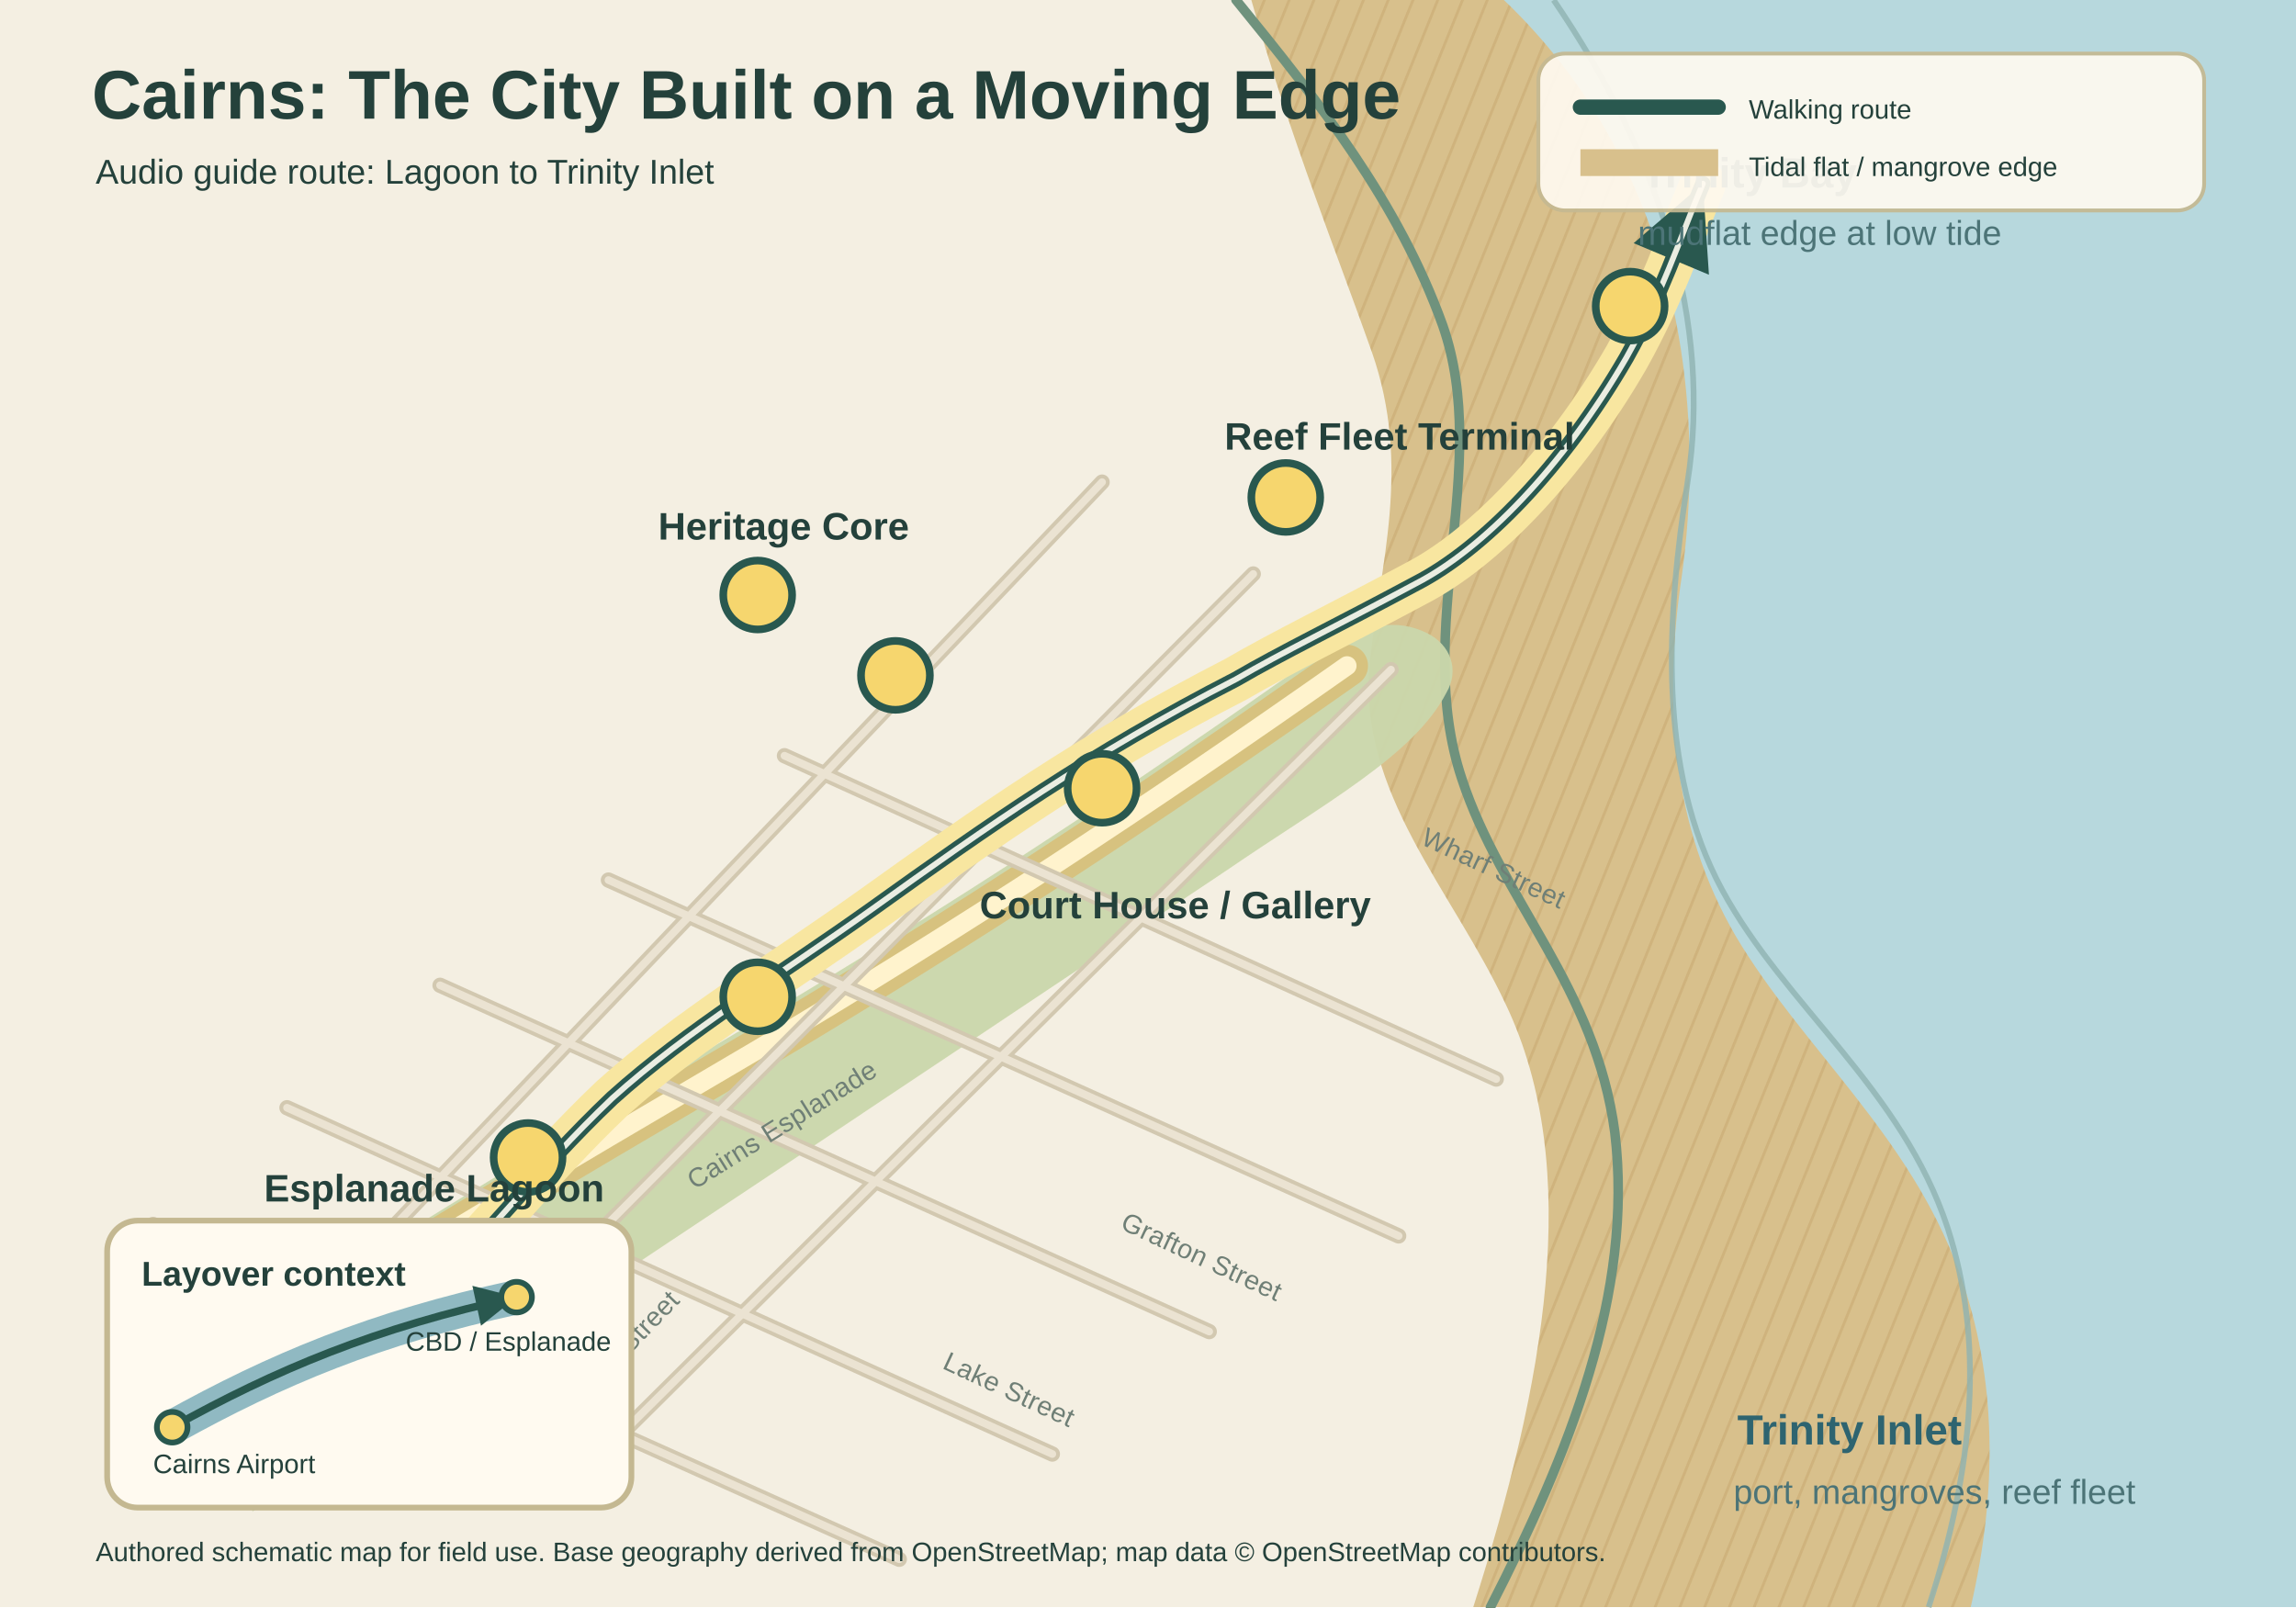
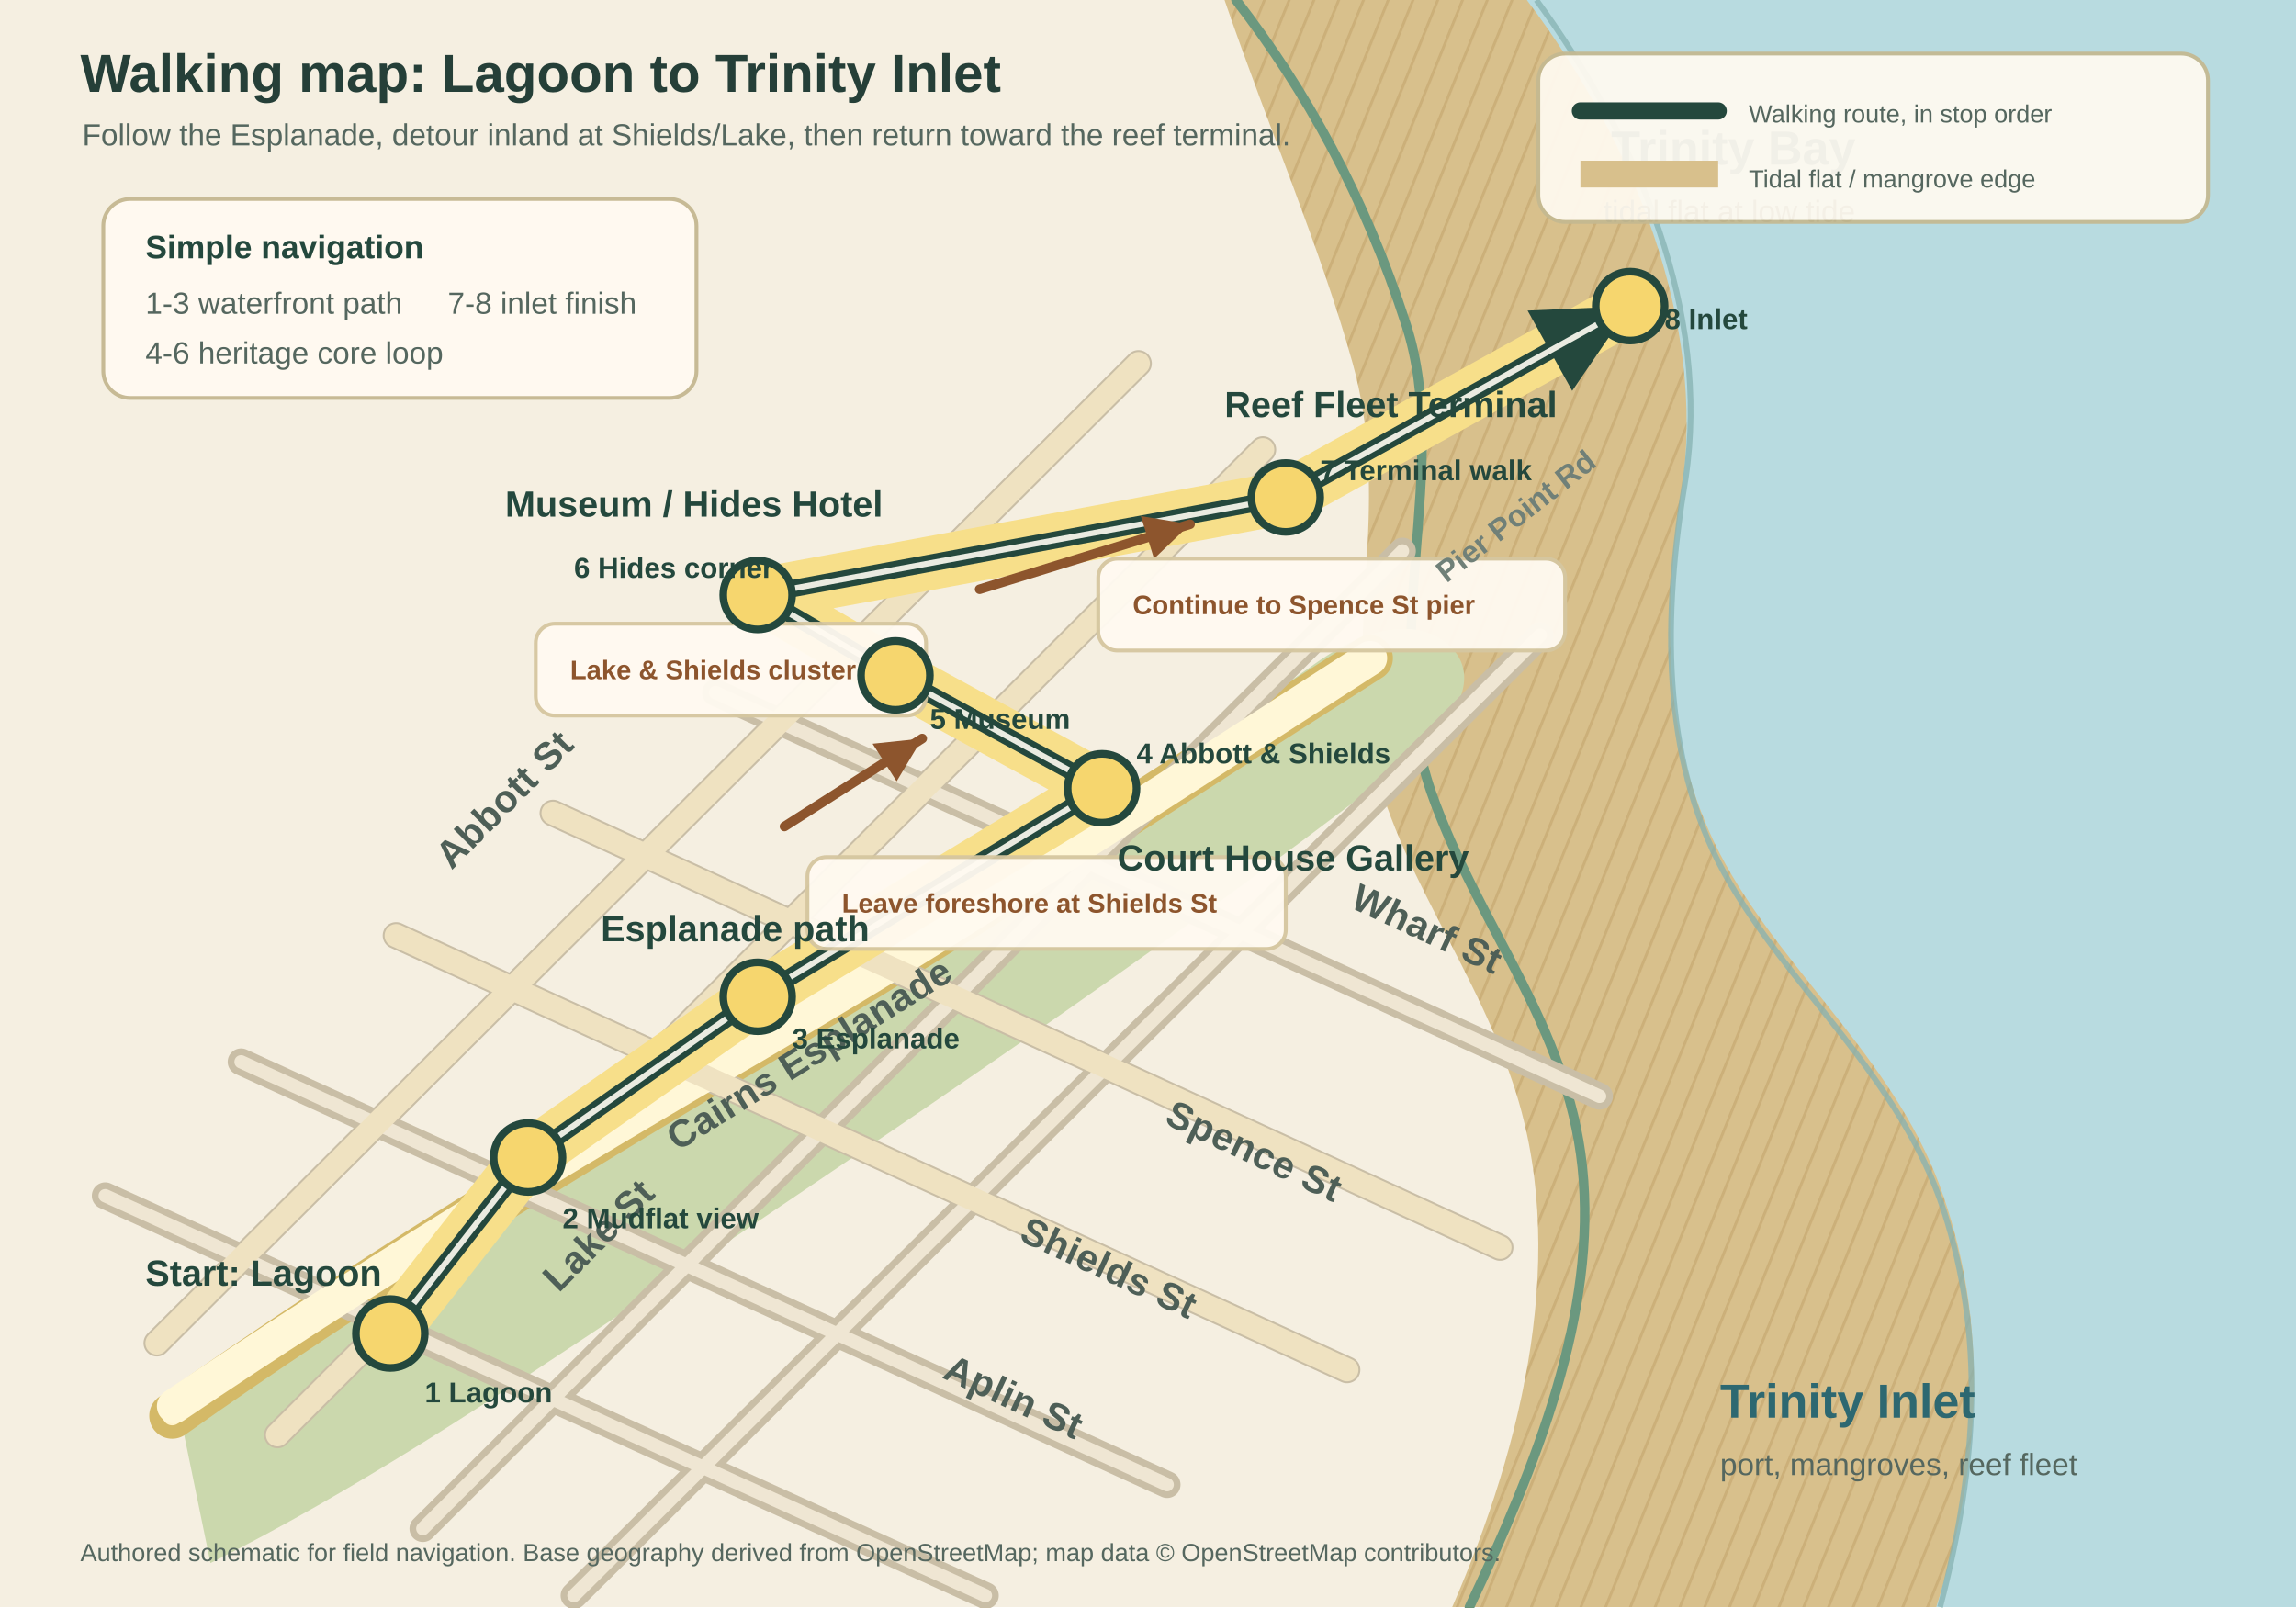
<svg xmlns="http://www.w3.org/2000/svg" viewBox="0 0 1200 840" role="img" aria-labelledby="title desc">
  <defs>
    <style>
-       .label{font-family:Arial,Helvetica,sans-serif;fill:#24413b}
-       .small{font-size:18px}
-       .tiny{font-size:14px}
-       .water-label{font-size:22px;font-weight:700;fill:#2e6470}
-       .place{font-size:20px;font-weight:700}
-       .street{font-size:14px;fill:#6f7f76;letter-spacing:.2px}
+       .label{font-family:Arial,Helvetica,sans-serif;fill:#253f38}
+       .map-title{font-size:28px;font-weight:800}
+       .note{font-size:16px;fill:#55675f}
+       .street{font-size:20px;font-weight:800;fill:#4e5f57;letter-spacing:.2px}
+       .minor-street{font-size:16px;font-weight:700;fill:#708078}
+       .place{font-size:19px;font-weight:800;fill:#24483d}
+       .water-label{font-size:25px;font-weight:800;fill:#2d6871}
+       .callout{font-size:17px;font-weight:800;fill:#24483d}
+       .tiny{font-size:13px;fill:#55675f}
+       .stop-hint{font-size:15px;font-weight:800;fill:#24483d}
+       .turn-hint{font-size:14px;font-weight:800;fill:#8d552d}
    </style>
    <pattern id="mudHatch" width="12" height="12" patternUnits="userSpaceOnUse" patternTransform="rotate(22)">
-       <line x1="0" y1="0" x2="0" y2="12" stroke="#b38c4f" stroke-width="3" opacity=".32" />
+       <line x1="0" y1="0" x2="0" y2="12" stroke="#a67d3f" stroke-width="3" opacity=".28" />
    </pattern>
-     <marker id="arrow" viewBox="0 0 12 12" refX="10" refY="6" markerWidth="8" markerHeight="8" orient="auto-start-reverse">
-       <path d="M2 2 L10 6 L2 10 Z" fill="#29584f" />
+     <marker id="routeArrow" viewBox="0 0 12 12" refX="10" refY="6" markerWidth="8" markerHeight="8" orient="auto">
+       <path d="M2 2 L10 6 L2 10 Z" fill="#24483d" />
+     </marker>
+     <marker id="smallArrow" viewBox="0 0 12 12" refX="10" refY="6" markerWidth="7" markerHeight="7" orient="auto">
+       <path d="M2 2 L10 6 L2 10 Z" fill="#8d552d" />
    </marker>
  </defs>
-   <rect width="1200" height="840" fill="#f4efe2" />
-   <path d="M730 0 H1200 V840 H856 C899 752 929 661 915 575 C904 506 861 456 842 394 C817 312 860 227 832 145 C814 91 772 45 730 0 Z" fill="#b7d8dd" />
-   <path d="M654 0 C675 74 699 133 717 184 C738 244 721 296 716 346 C709 414 759 465 787 525 C828 611 807 724 770 840 H1030 C1044 780 1044 720 1024 665 C998 593 942 548 907 489 C874 432 869 368 879 301 C890 222 879 140 842 73 C827 45 807 20 786 0 Z" fill="#d8c08c" />
-   <path d="M654 0 C675 74 699 133 717 184 C738 244 721 296 716 346 C709 414 759 465 787 525 C828 611 807 724 770 840 H1030 C1044 780 1044 720 1024 665 C998 593 942 548 907 489 C874 432 869 368 879 301 C890 222 879 140 842 73 C827 45 807 20 786 0 Z" fill="url(#mudHatch)" opacity=".75" />
-   <path d="M779 840 C820 760 854 676 844 592 C834 516 785 471 764 407 C738 329 780 244 754 170 C731 106 690 54 646 0" fill="none" stroke="#6f927d" stroke-width="5" stroke-linecap="round" />
-   <path d="M1008 840 C1032 766 1037 701 1018 642 C994 569 933 526 900 465 C866 402 871 323 882 252 C895 169 868 82 812 0" fill="none" stroke="#8fb3b1" stroke-width="3" opacity=".8" />
-   <path d="M110 710 C202 648 297 592 393 535 C499 472 586 415 692 340 C713 326 730 323 746 331 C758 337 763 350 756 362 C739 395 692 420 641 455 C545 519 448 584 350 649 C278 697 206 745 132 790 Z" fill="#cbd7ab" opacity=".95" />
-   <path d="M92 736 C188 670 290 611 397 548 C506 483 596 424 704 348" fill="none" stroke="#d7c27f" stroke-width="22" stroke-linecap="round" />
-   <path d="M92 736 C188 670 290 611 397 548 C506 483 596 424 704 348" fill="none" stroke="#fff3cd" stroke-width="10" stroke-linecap="round" />
-   <g stroke="#d2c8b0" stroke-width="8" stroke-linecap="round">
-     <path d="M146 704 L576 252" />
-     <path d="M218 740 L655 300" />
-     <path d="M294 780 L727 350" />
-     <path d="M80 640 L470 815" />
-     <path d="M150 579 L550 760" />
-     <path d="M230 515 L632 696" />
-     <path d="M318 460 L731 646" />
-     <path d="M410 395 L782 564" />
+   <rect width="1200" height="840" fill="#f5efe1" />
+   <path d="M718 0 H1200 V840 H850 C882 775 911 700 903 626 C895 551 847 497 824 430 C796 347 841 266 819 184 C801 112 761 52 718 0 Z" fill="#b8dbe0" />
+   <path d="M640 0 C663 67 690 129 707 190 C725 255 708 312 713 370 C720 442 767 496 790 564 C821 653 796 755 759 840 H1012 C1038 758 1037 688 1016 626 C993 557 935 511 902 452 C868 391 869 323 879 256 C892 167 853 73 798 0 Z" fill="#d8c08c" />
+   <path d="M640 0 C663 67 690 129 707 190 C725 255 708 312 713 370 C720 442 767 496 790 564 C821 653 796 755 759 840 H1012 C1038 758 1037 688 1016 626 C993 557 935 511 902 452 C868 391 869 323 879 256 C892 167 853 73 798 0 Z" fill="url(#mudHatch)" opacity=".85" />
+   <path d="M768 840 C803 766 835 686 827 610 C819 535 773 485 748 414 C720 333 759 244 735 170 C713 102 683 48 646 0" fill="none" stroke="#6b987f" stroke-width="5" stroke-linecap="round" />
+   <path d="M1014 840 C1034 764 1037 698 1016 633 C993 562 934 516 901 456 C868 396 869 321 881 250 C894 164 857 74 803 0" fill="none" stroke="#86b2b1" stroke-width="3" opacity=".75" />
+   <path d="M94 739 C176 682 264 627 355 571 C457 508 558 438 690 345 C718 326 742 324 757 337 C773 351 766 374 734 399 C602 501 462 594 330 683 C258 731 186 779 110 817 Z" fill="#cbd8ad" />
+   <path d="M90 740 C183 674 287 610 397 545 C503 482 598 419 716 344" fill="none" stroke="#d4b967" stroke-width="24" stroke-linecap="round" />
+   <path d="M90 740 C183 674 287 610 397 545 C503 482 598 419 716 344" fill="none" stroke="#fff4cd" stroke-width="10" stroke-linecap="round" />
+   <g stroke-linecap="round">
+     <g stroke="#c9bea6" stroke-width="14">
+       <path d="M82 702 L595 190" />
+       <path d="M145 750 L660 235" />
+       <path d="M221 799 L733 288" />
+       <path d="M300 834 L805 332" />
+       <path d="M55 625 L515 834" />
+       <path d="M126 555 L610 776" />
+       <path d="M207 489 L704 716" />
+       <path d="M289 425 L784 652" />
+       <path d="M374 362 L836 573" />
+     </g>
+     <g stroke="#efe6d3" stroke-width="7">
+       <path d="M82 702 L595 190" />
+       <path d="M145 750 L660 235" />
+       <path d="M221 799 L733 288" />
+       <path d="M300 834 L805 332" />
+       <path d="M55 625 L515 834" />
+       <path d="M126 555 L610 776" />
+       <path d="M207 489 L704 716" />
+       <path d="M289 425 L784 652" />
+       <path d="M374 362 L836 573" />
+     </g>
  </g>
-   <g stroke="#ebe3d2" stroke-width="4" stroke-linecap="round">
-     <path d="M146 704 L576 252" />
-     <path d="M218 740 L655 300" />
-     <path d="M294 780 L727 350" />
-     <path d="M80 640 L470 815" />
-     <path d="M150 579 L550 760" />
-     <path d="M230 515 L632 696" />
-     <path d="M318 460 L731 646" />
-     <path d="M410 395 L782 564" />
+   <g fill="none" stroke-linecap="round">
+     <path d="M91 735 C187 670 292 606 397 545 C506 481 596 421 716 344" stroke="#fff7d7" stroke-width="18" />
+     <path d="M82 702 L595 190" stroke="#efe2c1" stroke-width="12" />
+     <path d="M145 750 L660 235" stroke="#efe2c1" stroke-width="12" />
+     <path d="M207 489 L704 716" stroke="#efe2c1" stroke-width="12" />
+     <path d="M289 425 L784 652" stroke="#efe2c1" stroke-width="12" />
  </g>
-   <path d="M204 697 C252 650 279 613 320 574 C360 538 407 510 456 475 C516 432 570 394 646 355 C670 341 699 327 740 305 C775 287 817 244 850 187 C869 153 877 127 890 96" fill="none" stroke="#f8e6a0" stroke-width="24" stroke-linecap="round" stroke-linejoin="round" />
-   <path d="M204 697 C252 650 279 613 320 574 C360 538 407 510 456 475 C516 432 570 394 646 355 C670 341 699 327 740 305 C775 287 817 244 850 187 C869 153 877 127 890 96" fill="none" stroke="#29584f" stroke-width="8" stroke-linecap="round" stroke-linejoin="round" marker-end="url(#arrow)" />
-   <path d="M204 697 C252 650 279 613 320 574 C360 538 407 510 456 475 C516 432 570 394 646 355 C670 341 699 327 740 305 C775 287 817 244 850 187 C869 153 877 127 890 96" fill="none" stroke="#fffdf2" stroke-width="3" stroke-linecap="round" stroke-linejoin="round" opacity=".9" />
-   <g fill="#f6d66e" stroke="#29584f" stroke-width="4">
+   <path d="M204 697 L276 605 L396 521 L576 412 L468 353 L396 311 L672 260 L852 160" fill="none" stroke="#f7df8a" stroke-width="28" stroke-linecap="round" stroke-linejoin="round" />
+   <path d="M204 697 L276 605 L396 521 L576 412 L468 353 L396 311 L672 260 L852 160" fill="none" stroke="#24483d" stroke-width="9" stroke-linecap="round" stroke-linejoin="round" marker-end="url(#routeArrow)" />
+   <path d="M204 697 L276 605 L396 521 L576 412 L468 353 L396 311 L672 260 L852 160" fill="none" stroke="#fffdf3" stroke-width="3" stroke-linecap="round" stroke-linejoin="round" opacity=".9" />
+   <path d="M410 432 L482 386" fill="none" stroke="#8d552d" stroke-width="5" stroke-linecap="round" marker-end="url(#smallArrow)" />
+   <path d="M512 308 L622 274" fill="none" stroke="#8d552d" stroke-width="5" stroke-linecap="round" marker-end="url(#smallArrow)" />
+   <g class="label">
+     <rect x="422" y="448" width="250" height="48" rx="10" fill="#fffaf0" stroke="#d5c69f" stroke-width="2" opacity=".95" />
+     <text x="440" y="477" class="turn-hint">Leave foreshore at Shields St</text>
+     <rect x="280" y="326" width="204" height="48" rx="10" fill="#fffaf0" stroke="#d5c69f" stroke-width="2" opacity=".95" />
+     <text x="298" y="355" class="turn-hint">Lake &amp; Shields cluster</text>
+     <rect x="574" y="292" width="244" height="48" rx="10" fill="#fffaf0" stroke="#d5c69f" stroke-width="2" opacity=".95" />
+     <text x="592" y="321" class="turn-hint">Continue to Spence St pier</text>
+   </g>
+   <g fill="#f6d66e" stroke="#24483d" stroke-width="4">
    <circle cx="204" cy="697" r="18" />
    <circle cx="276" cy="605" r="18" />
    <circle cx="396" cy="521" r="18" />
    <circle cx="576" cy="412" r="18" />
    <circle cx="468" cy="353" r="18" />
    <circle cx="396" cy="311" r="18" />
    <circle cx="672" cy="260" r="18" />
    <circle cx="852" cy="160" r="18" />
  </g>
  <g class="label">
-     <text x="48" y="62" font-size="36" font-weight="700">Cairns: The City Built on a Moving Edge</text>
-     <text x="50" y="96" class="small">Audio guide route: Lagoon to Trinity Inlet</text>
-     <text x="858" y="98" class="water-label">Trinity Bay</text>
-     <text x="856" y="128" class="small" fill="#4c7477">mudflat edge at low tide</text>
-     <text x="908" y="755" class="water-label">Trinity Inlet</text>
-     <text x="906" y="786" class="small" fill="#4c7477">port, mangroves, reef fleet</text>
-     <text x="138" y="628" class="place">Esplanade Lagoon</text>
-     <text x="363" y="622" class="street" transform="rotate(-32 363 622)">Cairns Esplanade</text>
-     <text x="512" y="480" class="place">Court House / Gallery</text>
-     <text x="344" y="282" class="place">Heritage Core</text>
-     <text x="640" y="235" class="place">Reef Fleet Terminal</text>
-     <text x="742" y="441" class="street" transform="rotate(25 742 441)">Wharf Street</text>
-     <text x="304" y="734" class="street" transform="rotate(-46 304 734)">Aplin Street</text>
-     <text x="492" y="715" class="street" transform="rotate(25 492 715)">Lake Street</text>
-     <text x="585" y="642" class="street" transform="rotate(25 585 642)">Grafton Street</text>
-   </g>
-   <g transform="translate(56 638)">
-     <rect x="0" y="0" width="274" height="150" rx="16" fill="#fffaf0" stroke="#c4b891" stroke-width="3" />
-     <text x="18" y="34" class="label small" font-weight="700">Layover context</text>
-     <path d="M34 108 C88 78 140 56 214 40" fill="none" stroke="#90b9c2" stroke-width="18" stroke-linecap="round" />
-     <path d="M34 108 C88 78 140 56 214 40" fill="none" stroke="#29584f" stroke-width="4" stroke-linecap="round" marker-end="url(#arrow)" />
-     <circle cx="34" cy="108" r="8" fill="#f6d66e" stroke="#29584f" stroke-width="3" />
-     <circle cx="214" cy="40" r="8" fill="#f6d66e" stroke="#29584f" stroke-width="3" />
-     <text x="24" y="132" class="label tiny">Cairns Airport</text>
-     <text x="156" y="68" class="label tiny">CBD / Esplanade</text>
+     <text x="42" y="48" class="map-title">Walking map: Lagoon to Trinity Inlet</text>
+     <text x="43" y="76" class="note">Follow the Esplanade, detour inland at Shields/Lake, then return toward the reef terminal.</text>
+     <text x="354" y="602" class="street" transform="rotate(-32 354 602)">Cairns Esplanade</text>
+     <text x="236" y="455" class="street" transform="rotate(-45 236 455)">Abbott St</text>
+     <text x="292" y="676" class="street" transform="rotate(-45 292 676)">Lake St</text>
+     <text x="492" y="720" class="street" transform="rotate(25 492 720)">Aplin St</text>
+     <text x="532" y="648" class="street" transform="rotate(25 532 648)">Shields St</text>
+     <text x="608" y="587" class="street" transform="rotate(25 608 587)">Spence St</text>
+     <text x="705" y="474" class="street" transform="rotate(25 705 474)">Wharf St</text>
+     <text x="756" y="305" class="minor-street" transform="rotate(-38 756 305)">Pier Point Rd</text>
+     <text x="76" y="672" class="place">Start: Lagoon</text>
+     <text x="314" y="492" class="place">Esplanade path</text>
+     <text x="584" y="455" class="place">Court House Gallery</text>
+     <text x="264" y="270" class="place">Museum / Hides Hotel</text>
+     <text x="640" y="218" class="place">Reef Fleet Terminal</text>
+     <text x="222" y="733" class="stop-hint">1 Lagoon</text>
+     <text x="294" y="642" class="stop-hint">2 Mudflat view</text>
+     <text x="414" y="548" class="stop-hint">3 Esplanade</text>
+     <text x="594" y="399" class="stop-hint">4 Abbott &amp; Shields</text>
+     <text x="486" y="381" class="stop-hint">5 Museum</text>
+     <text x="300" y="302" class="stop-hint">6 Hides corner</text>
+     <text x="690" y="251" class="stop-hint">7 Terminal walk</text>
+     <text x="870" y="172" class="stop-hint">8 Inlet</text>
+     <text x="842" y="86" class="water-label">Trinity Bay</text>
+     <text x="838" y="116" class="note">tidal flat at low tide</text>
+     <text x="899" y="741" class="water-label">Trinity Inlet</text>
+     <text x="899" y="771" class="note">port, mangroves, reef fleet</text>
+     <rect x="54" y="104" width="310" height="104" rx="14" fill="#fffaf0" stroke="#c4b891" stroke-width="2" opacity=".95" />
+     <text x="76" y="135" class="callout">Simple navigation</text>
+     <text x="76" y="164" class="note">1-3 waterfront path</text>
+     <text x="76" y="190" class="note">4-6 heritage core loop</text>
+     <text x="234" y="164" class="note">7-8 inlet finish</text>
  </g>
  <g transform="translate(804 28)">
-     <rect x="0" y="0" width="348" height="82" rx="14" fill="#fffaf0" opacity=".92" stroke="#c4b891" stroke-width="2" />
-     <line x1="22" y1="28" x2="94" y2="28" stroke="#29584f" stroke-width="8" stroke-linecap="round" />
-     <text x="110" y="34" class="label tiny">Walking route</text>
-     <rect x="22" y="50" width="72" height="14" fill="#d8c08c" />
-     <text x="110" y="64" class="label tiny">Tidal flat / mangrove edge</text>
+     <rect x="0" y="0" width="350" height="88" rx="14" fill="#fffaf0" opacity=".93" stroke="#c4b891" stroke-width="2" />
+     <line x1="22" y1="30" x2="94" y2="30" stroke="#24483d" stroke-width="9" stroke-linecap="round" />
+     <text x="110" y="36" class="label tiny">Walking route, in stop order</text>
+     <rect x="22" y="56" width="72" height="14" fill="#d8c08c" />
+     <text x="110" y="70" class="label tiny">Tidal flat / mangrove edge</text>
  </g>
-   <text x="50" y="816" class="label tiny">Authored schematic map for field use. Base geography derived from OpenStreetMap; map data © OpenStreetMap contributors.</text>
+   <text x="42" y="816" class="label tiny">Authored schematic for field navigation. Base geography derived from OpenStreetMap; map data © OpenStreetMap contributors.</text>
</svg>
